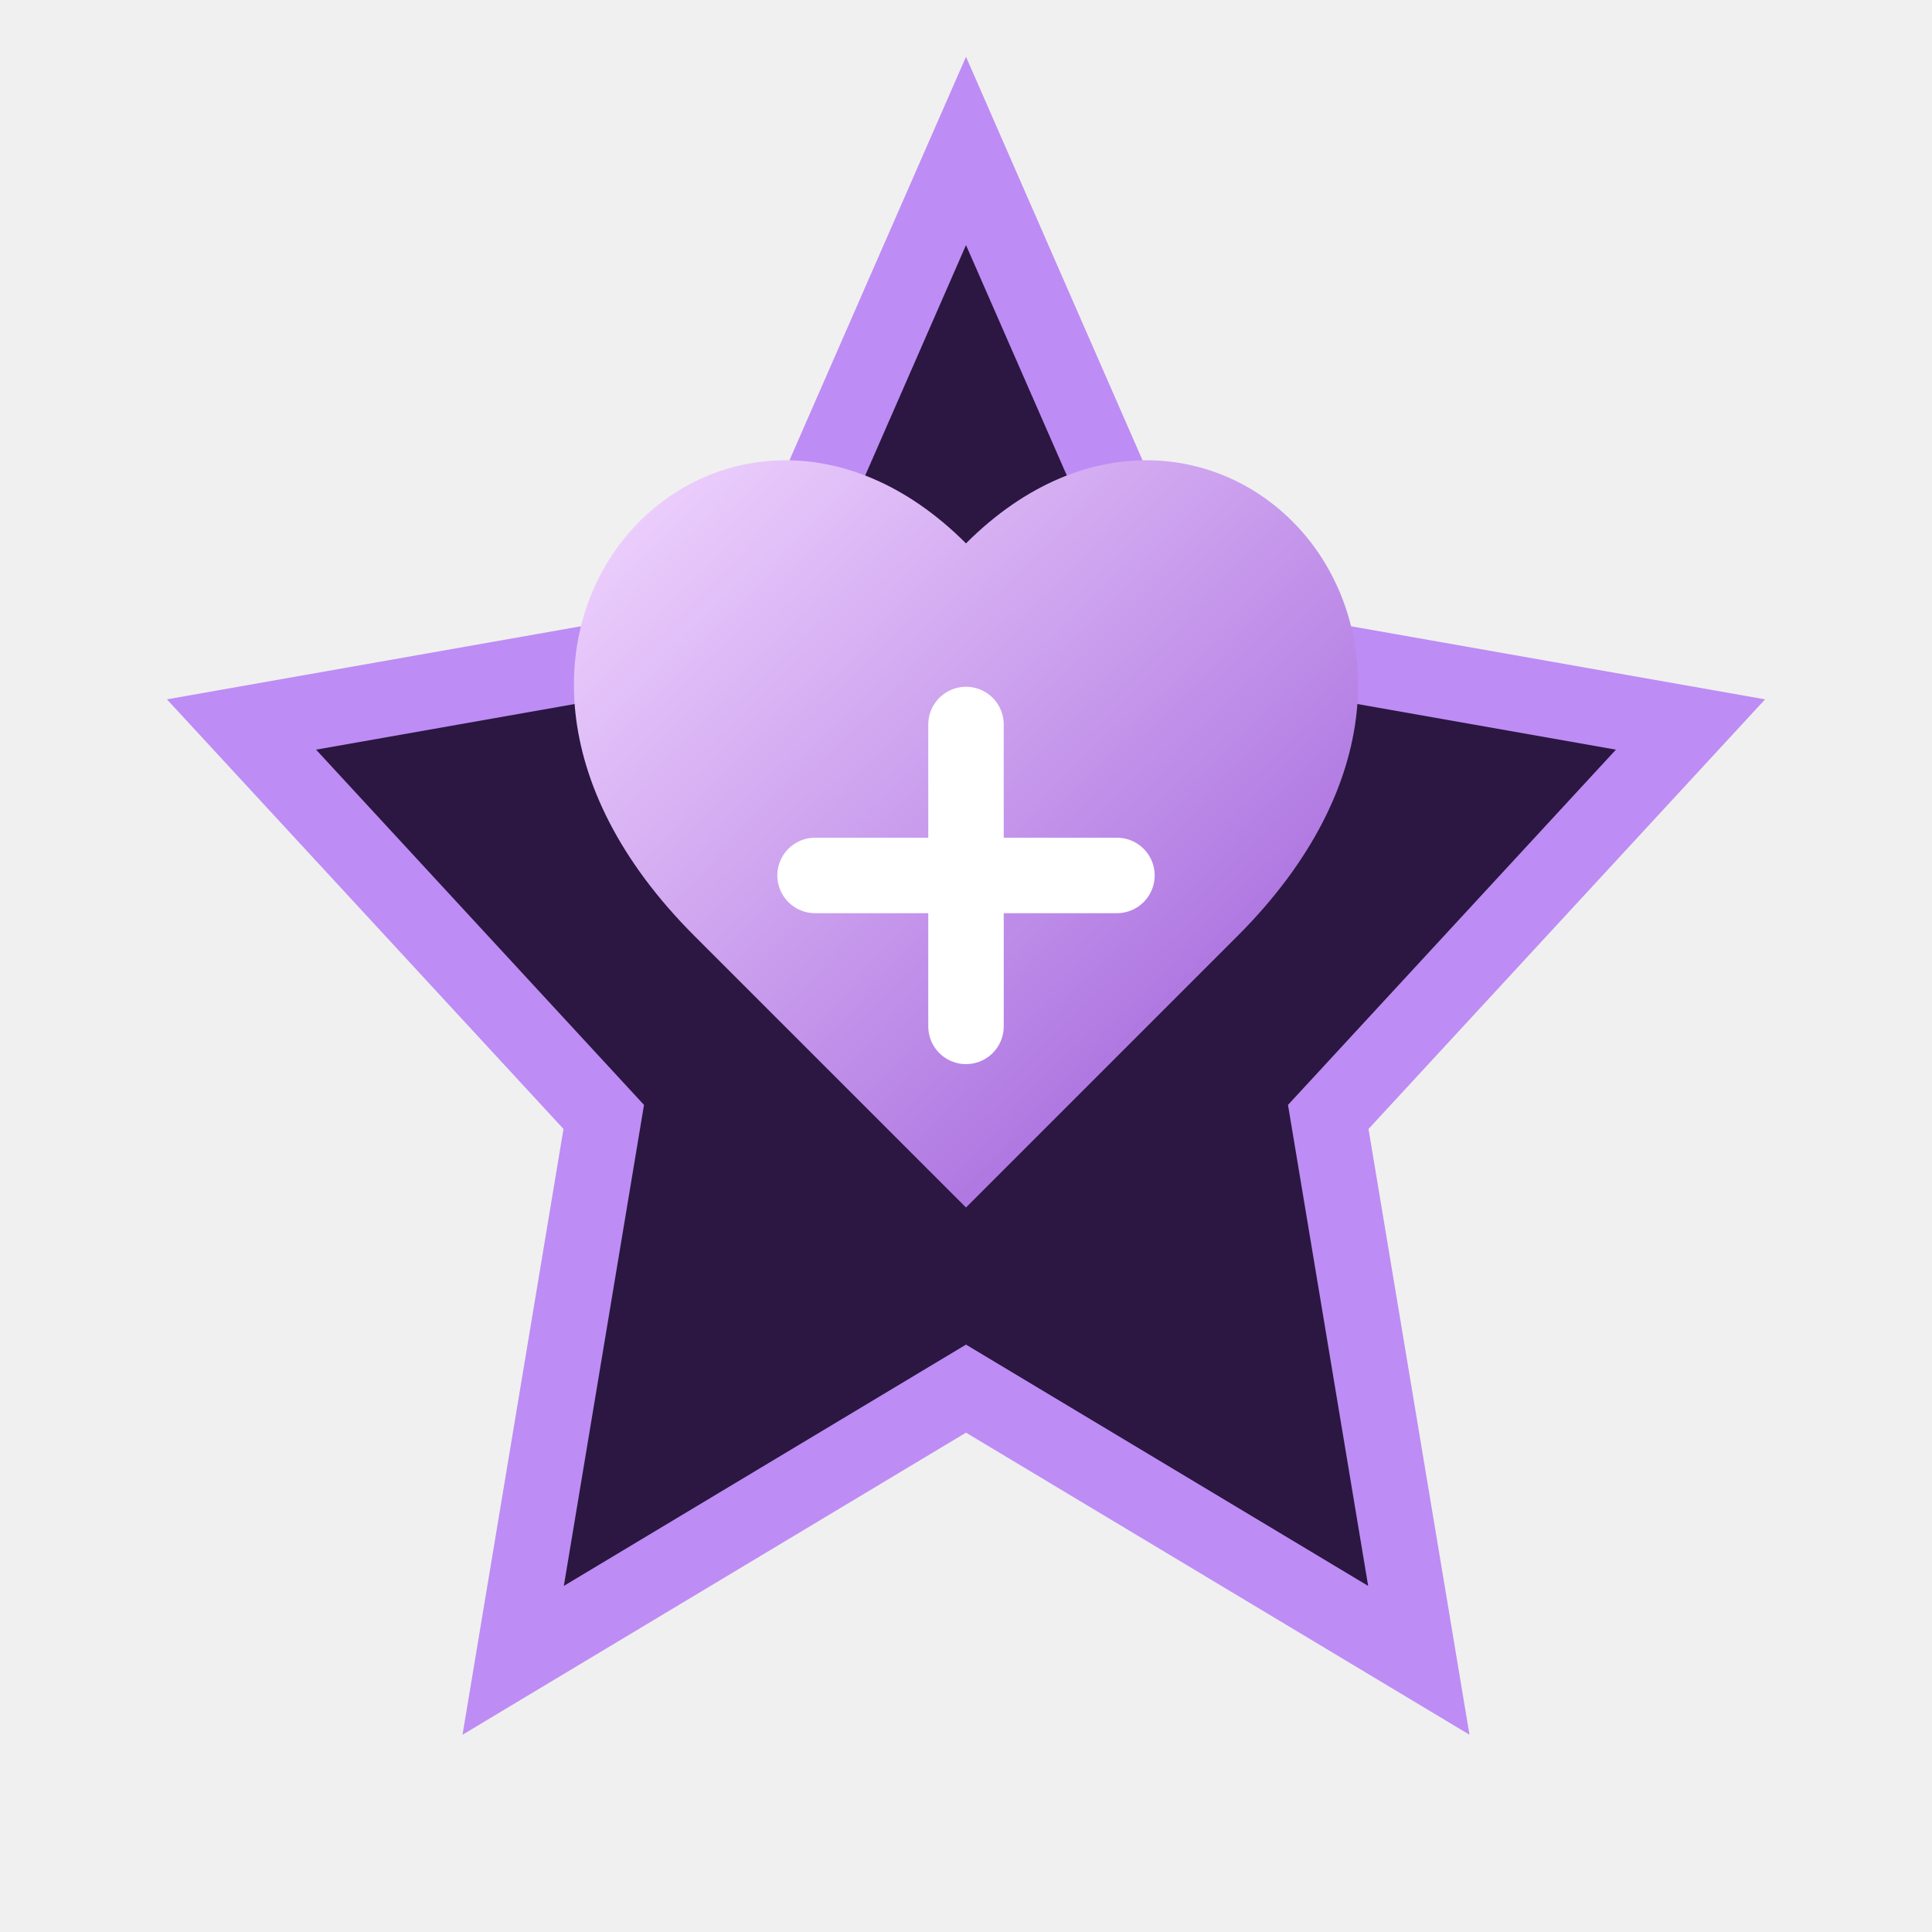
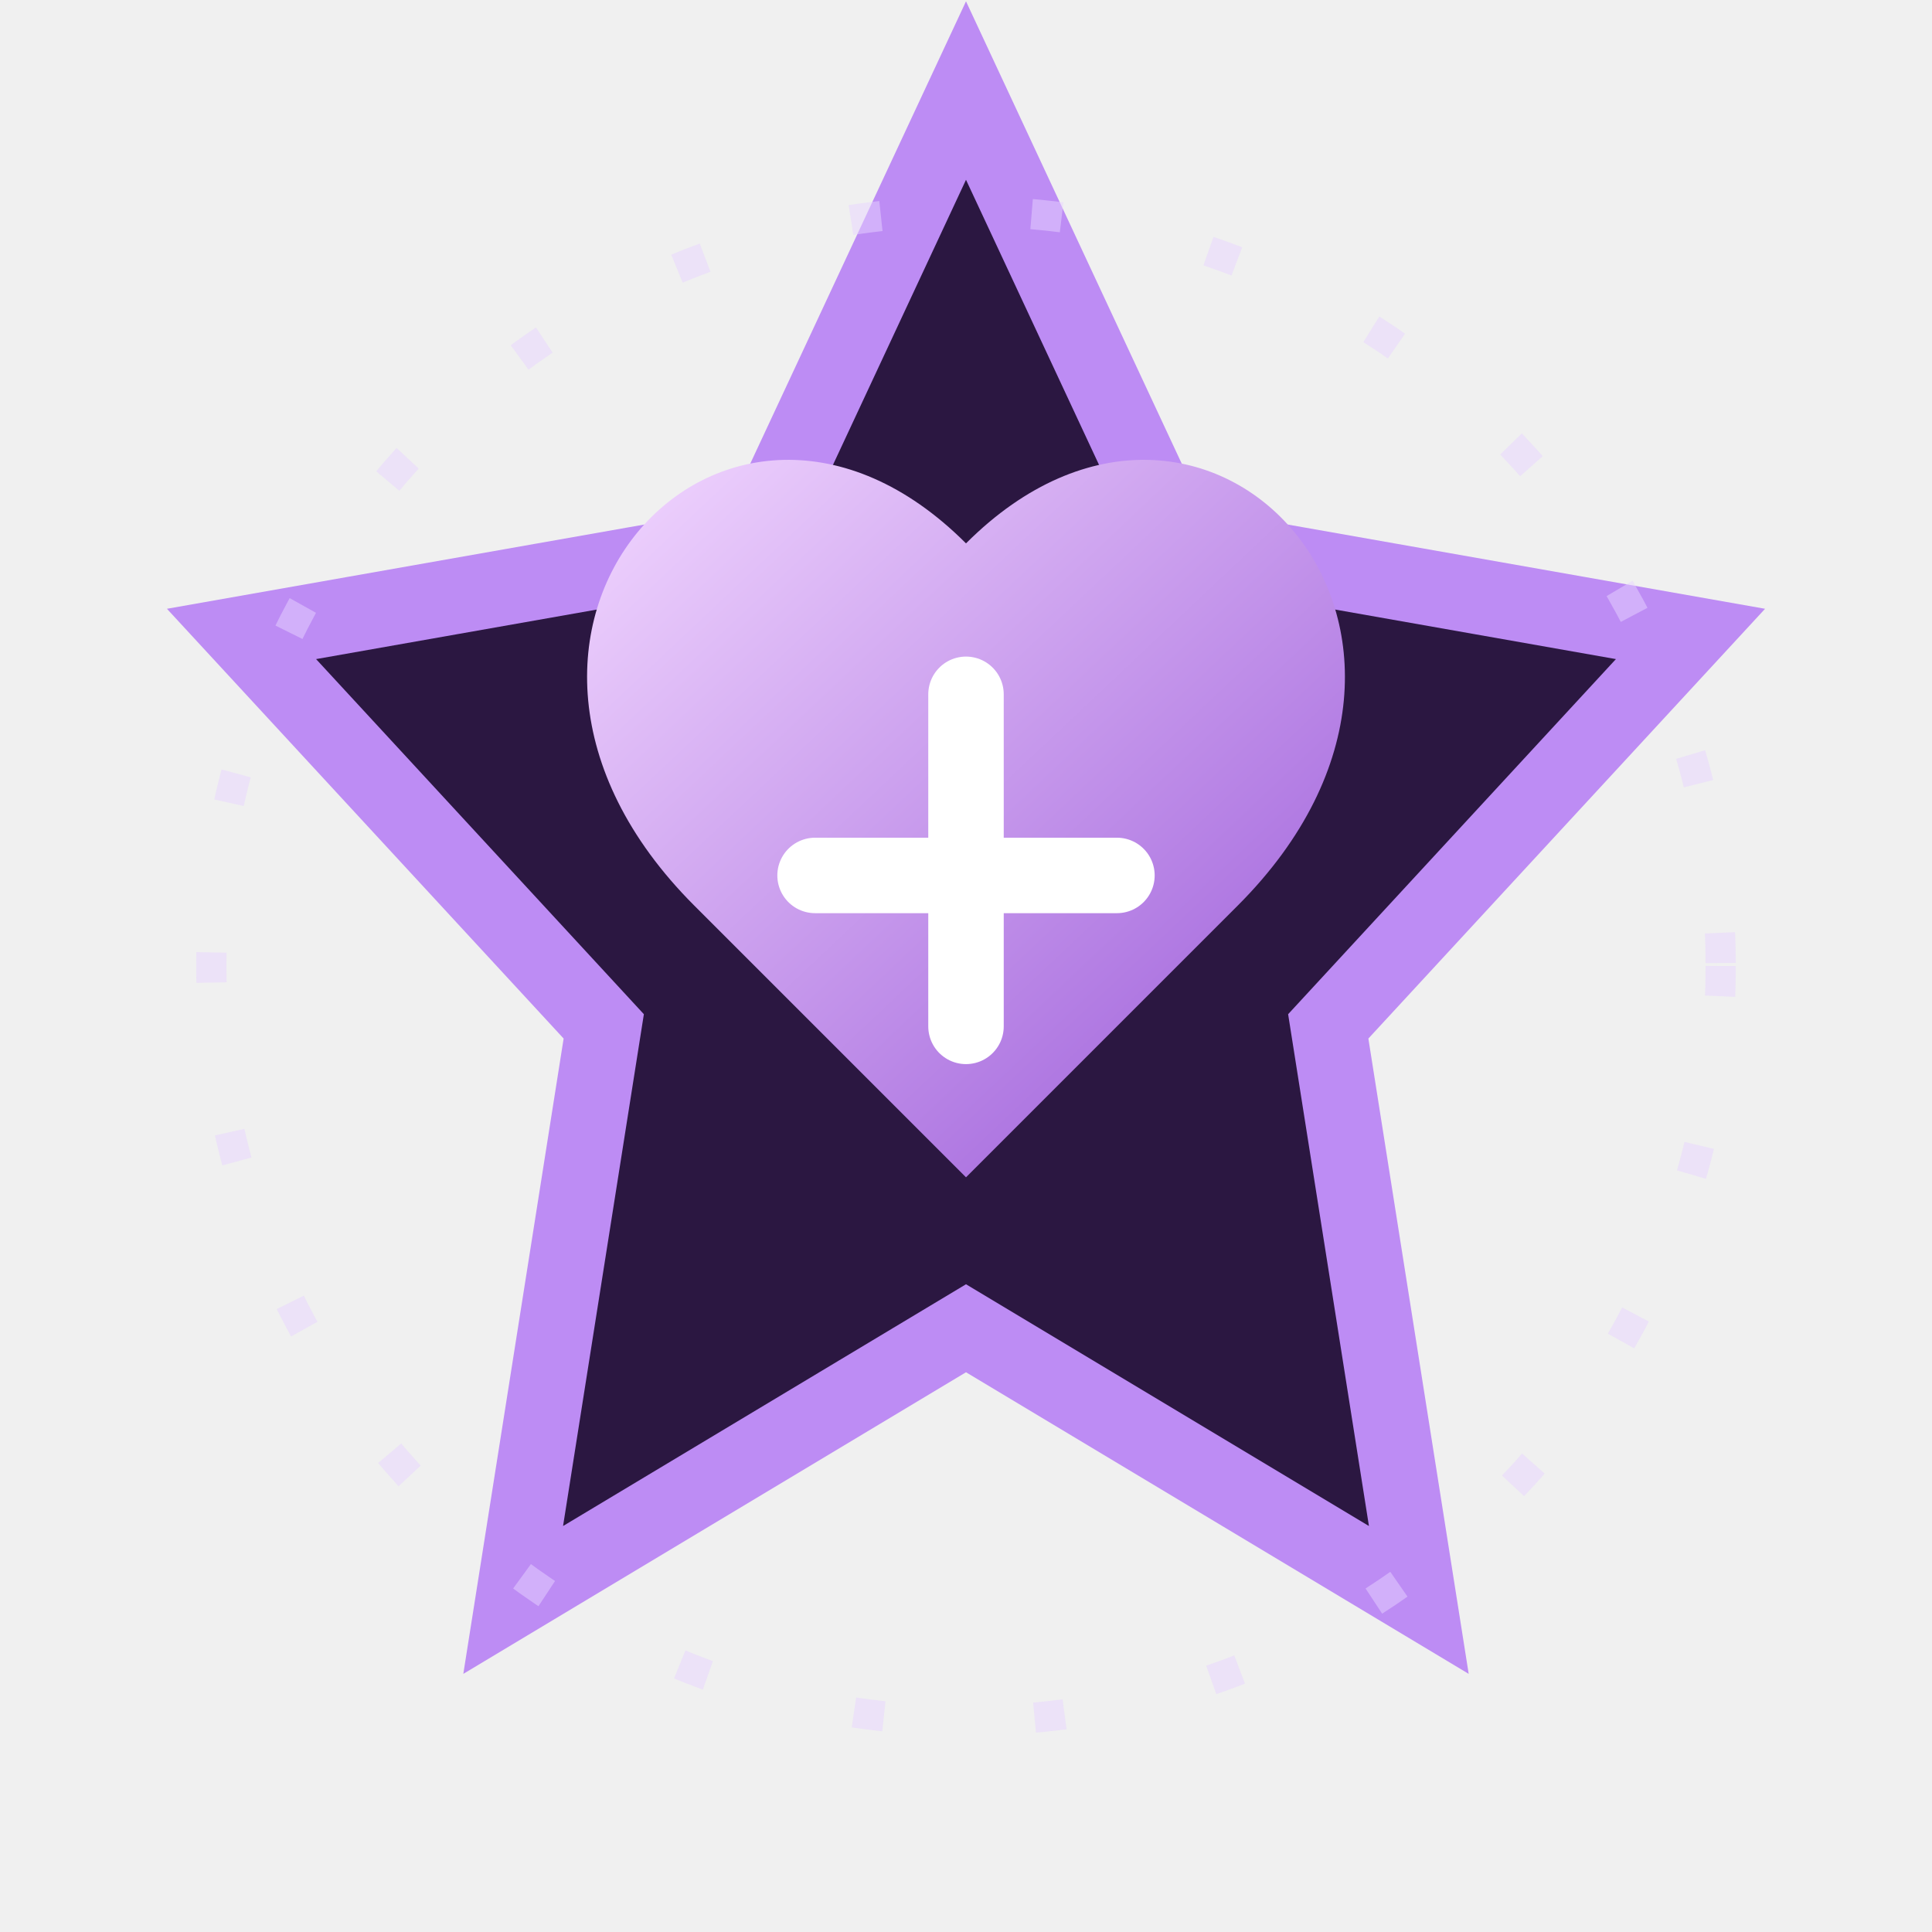
- <svg xmlns="http://www.w3.org/2000/svg" viewBox="0 0 64 64">
+ <svg xmlns="http://www.w3.org/2000/svg" viewBox="0 0 64 64" width="64" height="64" preserveAspectRatio="xMidYMid meet">
  <defs>
    <linearGradient id="g" x2="1" y2="1">
      <stop stop-color="#f2d7ff" />
      <stop offset="1" stop-color="#9958d8" />
    </linearGradient>
  </defs>
-   <path d="M32 5 39 21 56 24 44 37 47 55 32 46 17 55 20 37 8 24 25 21z" fill="#2b1741" stroke="#bd8cf4" stroke-width="2.5" />
-   <path d="M32 18c-8-8-19 3-9 13l9 9 9-9c10-10-1-21-9-13z" fill="url(#g)" />
-   <path d="M32 24v10m-5-5h10" stroke="#fff" stroke-width="2.5" stroke-linecap="round" />
+   <path d="M32 3 39 18 56 21 44 34 47 53 32 44 17 53 20 34 8 21 25 18Z" fill="#2b1741" stroke="#bd8cf4" stroke-width="2.5" />
+   <path d="M32 18c-8-8-18 3-9 12l9 9 9-9c9-9-1-20-9-12Z" fill="url(#g)" />
+   <path d="M32 23v11m-5-5h10" stroke="#fff" stroke-width="2.5" stroke-linecap="round" />
+   <circle cx="32" cy="32" r="25" fill="none" stroke="#e9d5ff" stroke-opacity=".5" stroke-dasharray="1 5" />
</svg>
